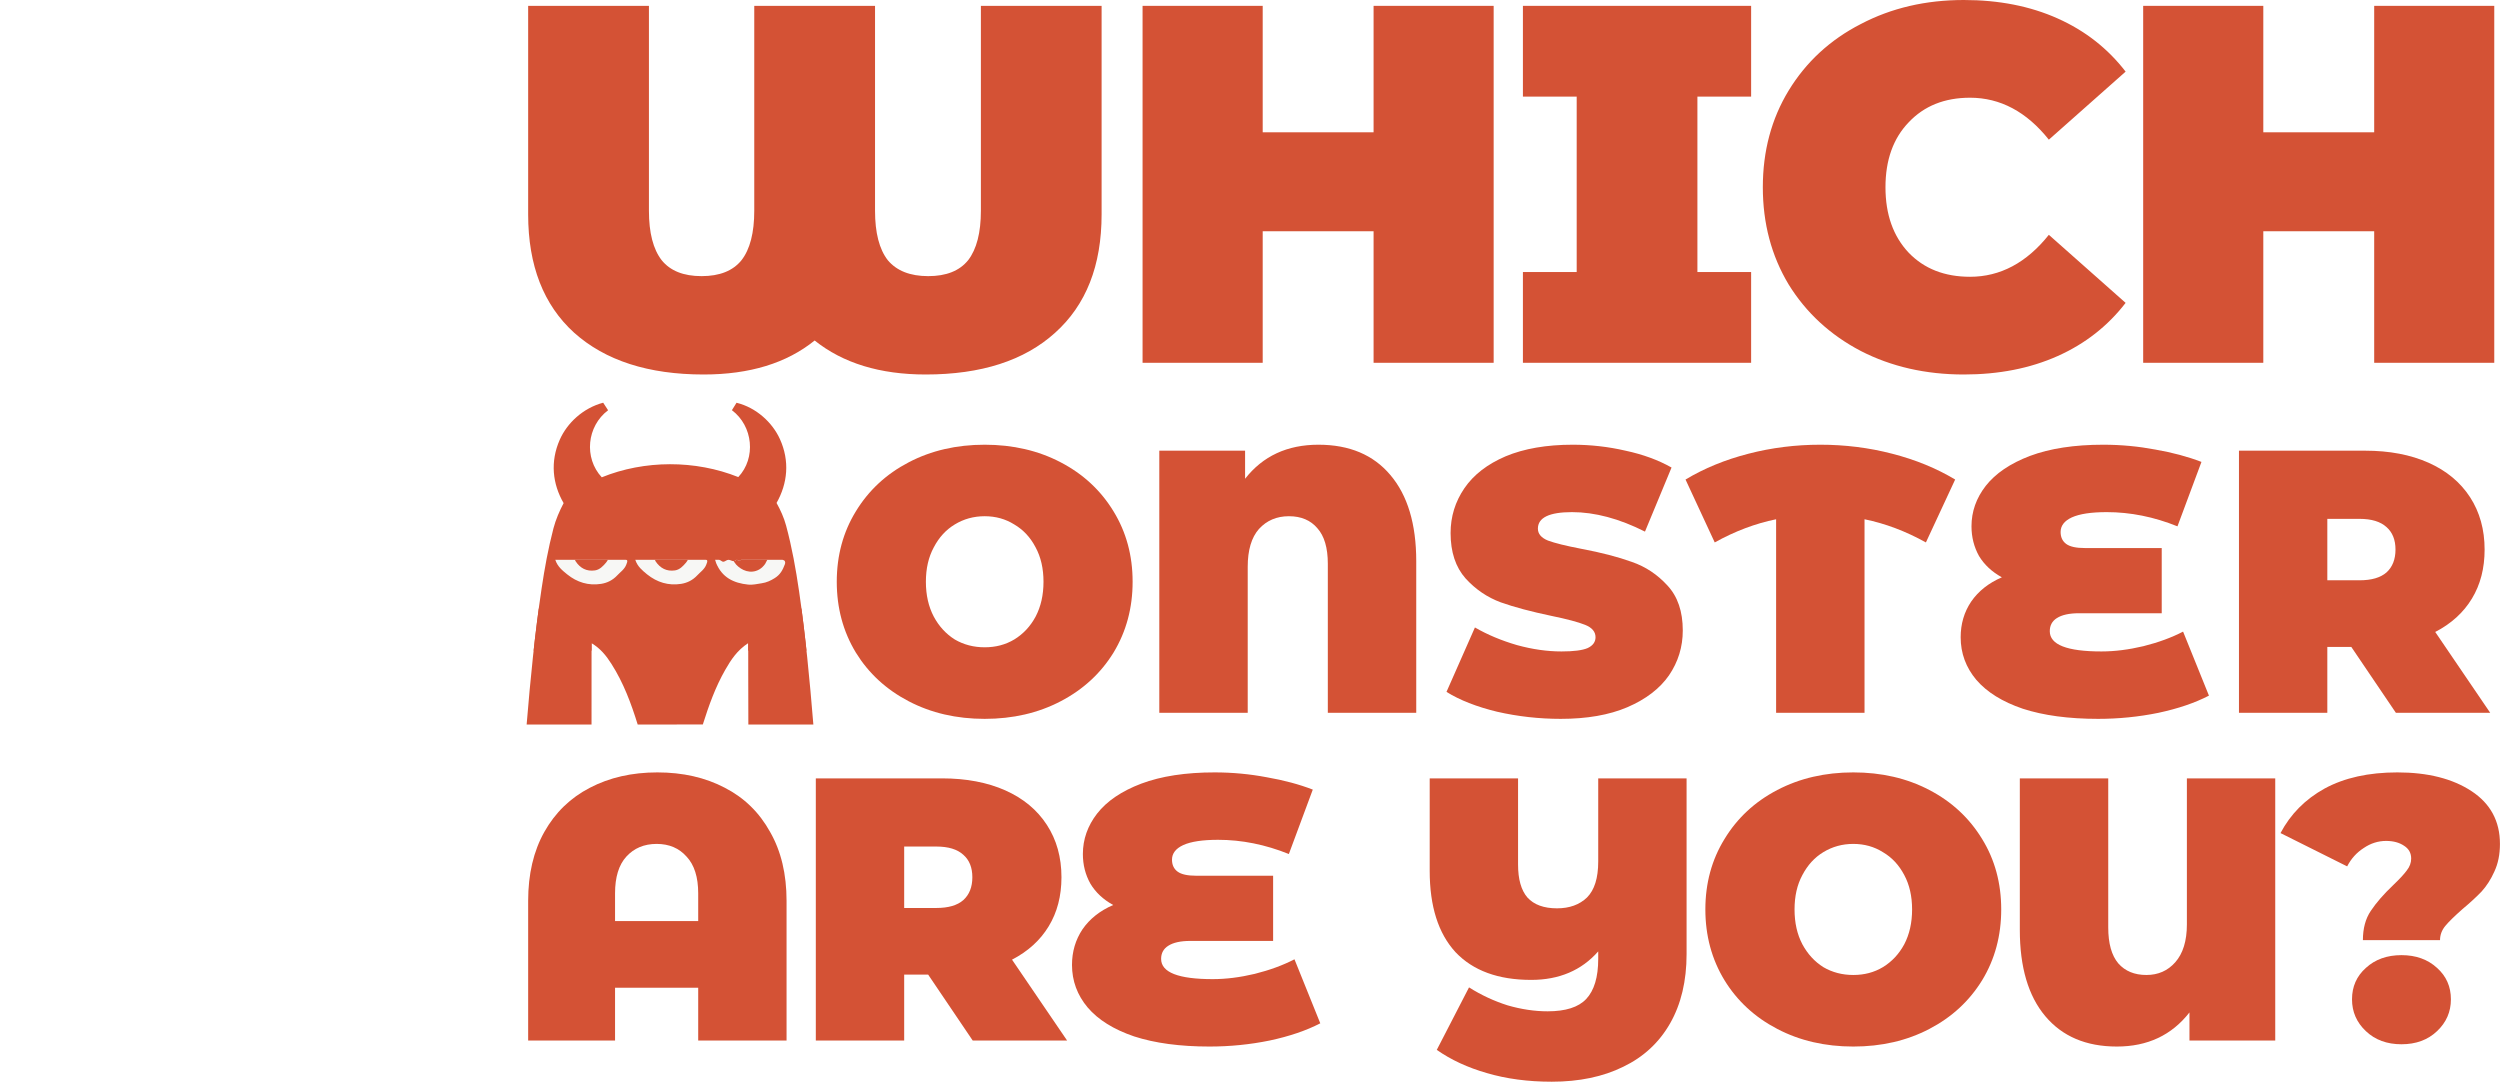
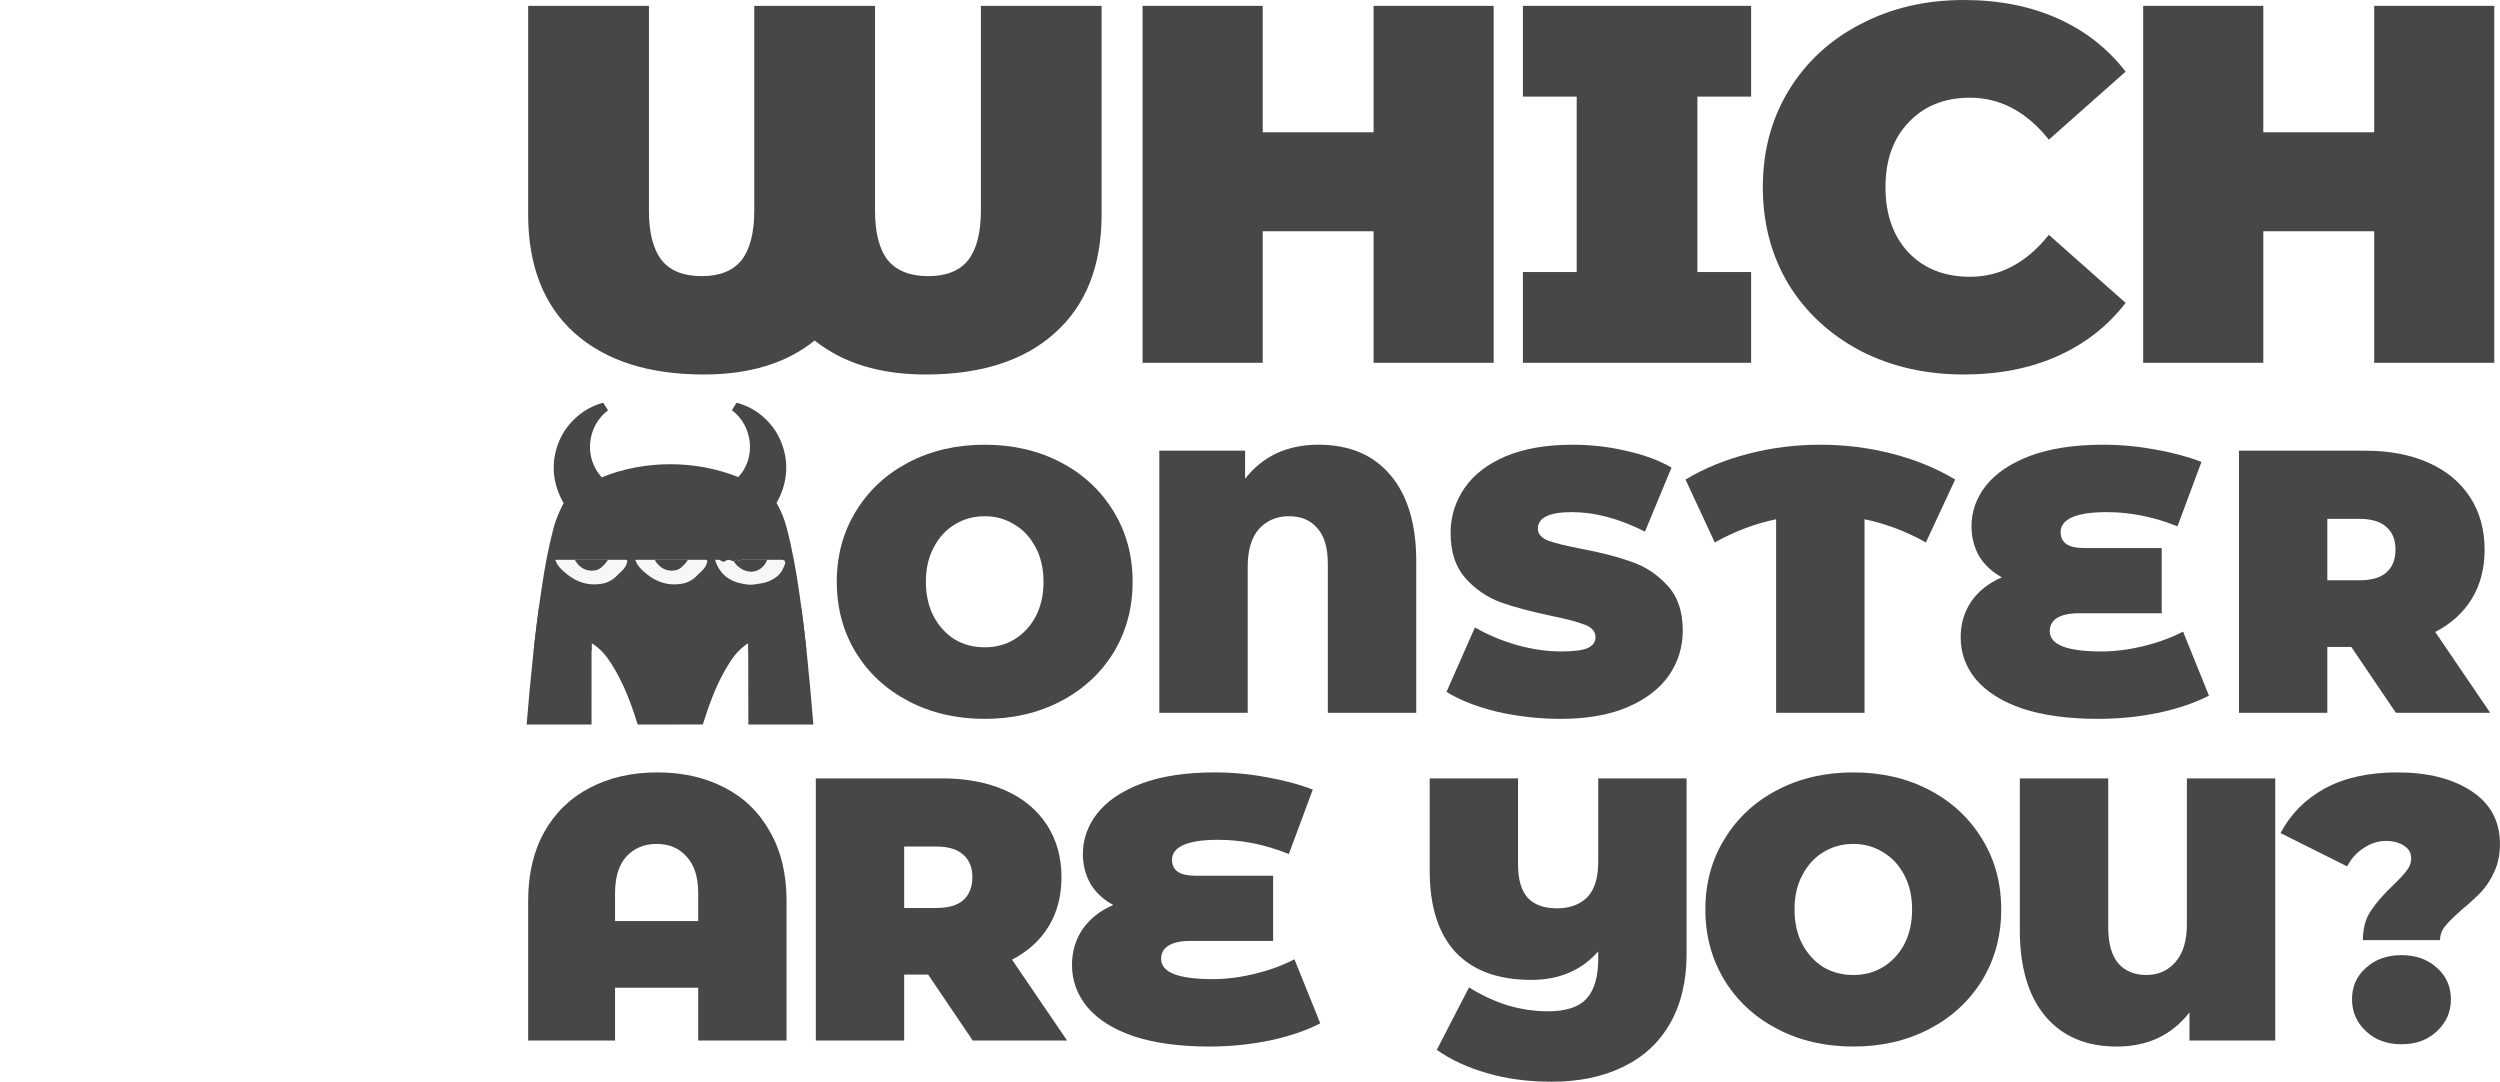
<svg xmlns="http://www.w3.org/2000/svg" viewBox="-90 0 427.24 184.87" width="427.24" height="184.87" role="img" aria-label="WHICH MONSTER ARE YOU?">
  <style>
/* 目・脚・体・歩き。SVG の中だけで完結しているので img 読み込みのまま動く。
   CSS に不等号を書くと XML として壊れるので CDATA で囲むこと。

   脚は M の左右の縦棒。もとは頭と同じ1本のパスなので、同じパスを3枚重ねて
   clipPath で「上半身＋Mの中央」「左脚」「右脚」に切り分けている。
   全部おなじ塗りなので、重なっても継ぎ目は出ない。

   viewBox を左に 90 広げてあるぶん、ページの左余白の上を歩いてこられる。
   広げたぶんは CSS 側のマイナスマージンで引き戻すので、文字の位置は変わらない。 */

.walk{ transform-origin:24.5px 123.82px; animation:walkin 2.6s linear both; }
@keyframes walkin{
  0.0%{ transform:translate(-145.00px,0.00px) rotate(-3.00deg) scaleY(0.970); }
  5.1%{ transform:translate(-127.44px,-3.28px) rotate(2.90deg) scaleY(1.000); }
  10.2%{ transform:translate(-111.02px,0.00px) rotate(-2.79deg) scaleY(0.971); }
  15.4%{ transform:translate(-95.72px,-3.05px) rotate(2.69deg) scaleY(1.000); }
  20.5%{ transform:translate(-81.56px,0.00px) rotate(-2.59deg) scaleY(0.972); }
  25.6%{ transform:translate(-68.54px,-2.82px) rotate(2.48deg) scaleY(1.000); }
  30.8%{ transform:translate(-56.64px,0.00px) rotate(-2.38deg) scaleY(0.974); }
  35.9%{ transform:translate(-45.88px,-2.58px) rotate(2.28deg) scaleY(1.000); }
  41.0%{ transform:translate(-36.25px,0.00px) rotate(-2.17deg) scaleY(0.975); }
  46.1%{ transform:translate(-27.75px,-2.35px) rotate(2.07deg) scaleY(1.000); }
  51.2%{ transform:translate(-20.39px,0.00px) rotate(-1.97deg) scaleY(0.976); }
  56.4%{ transform:translate(-14.16px,-2.11px) rotate(1.87deg) scaleY(1.000); }
  61.5%{ transform:translate(-9.06px,0.00px) rotate(-1.76deg) scaleY(0.977); }
  66.6%{ transform:translate(-5.10px,-1.88px) rotate(1.66deg) scaleY(1.000); }
  71.8%{ transform:translate(-2.27px,0.00px) rotate(-1.56deg) scaleY(0.979); }
  76.9%{ transform:translate(-0.57px,-1.65px) rotate(1.45deg) scaleY(1.000); }
  82.0%{ transform:translate(-0.00px,0.00px) rotate(-1.35deg) scaleY(0.980); }
  86.0%{ transform:translate(0,0) rotate(0deg) scaleY(.99); }
  90.0%{ transform:translate(0,-5px) rotate(0deg) scaleY(1.04); }
  94.5%{ transform:translate(0,0) rotate(0deg) scaleY(.90); }
  97.5%{ transform:translate(0,-1.6px) rotate(0deg) scaleY(1.02); }
  100.0%{ transform:translate(0,0) rotate(0deg) scaleY(1); }
}

/* 脚。踏み出すたびに前後が入れ替わり、近づくほど歩幅が小さくなる */
.legL{ transform-origin:5.5px 110px; animation:stepL 2.6s linear both; }
.legR{ transform-origin:43.4px 110px; animation:stepR 2.6s linear both; }
@keyframes stepL{
  0.0%{ transform:rotate(-11.00deg); }
  5.1%{ transform:rotate(10.46deg); }
  10.2%{ transform:rotate(-9.93deg); }
  15.4%{ transform:rotate(9.39deg); }
  20.5%{ transform:rotate(-8.85deg); }
  25.6%{ transform:rotate(8.32deg); }
  30.8%{ transform:rotate(-7.78deg); }
  35.9%{ transform:rotate(7.25deg); }
  41.0%{ transform:rotate(-6.71deg); }
  46.1%{ transform:rotate(6.17deg); }
  51.2%{ transform:rotate(-5.64deg); }
  56.4%{ transform:rotate(5.10deg); }
  61.5%{ transform:rotate(-4.57deg); }
  66.6%{ transform:rotate(4.03deg); }
  71.8%{ transform:rotate(-3.49deg); }
  76.9%{ transform:rotate(2.96deg); }
  82.0%{ transform:rotate(-2.42deg); }
  86.0%{ transform:rotate(0deg); }
  100.0%{ transform:rotate(0deg); }
}
@keyframes stepR{
  0.0%{ transform:rotate(11.00deg); }
  5.1%{ transform:rotate(-10.46deg); }
  10.2%{ transform:rotate(9.93deg); }
  15.4%{ transform:rotate(-9.39deg); }
  20.5%{ transform:rotate(8.85deg); }
  25.6%{ transform:rotate(-8.32deg); }
  30.8%{ transform:rotate(7.78deg); }
  35.9%{ transform:rotate(-7.25deg); }
  41.0%{ transform:rotate(6.71deg); }
  46.1%{ transform:rotate(-6.17deg); }
  51.2%{ transform:rotate(5.64deg); }
  56.4%{ transform:rotate(-5.10deg); }
  61.5%{ transform:rotate(4.57deg); }
  66.6%{ transform:rotate(-4.03deg); }
  71.8%{ transform:rotate(3.49deg); }
  76.9%{ transform:rotate(-2.96deg); }
  82.0%{ transform:rotate(2.42deg); }
  86.0%{ transform:rotate(0deg); }
  100.0%{ transform:rotate(0deg); }
}

/* 到着してから、体をゆっくり揺らす */
.mark{ transform-origin:24.5px 123.82px; animation:sway 5.2s 2.6s ease-in-out infinite both; }
@keyframes sway{
  0%, 100%{ transform:rotate(0deg); }
  25%{ transform:rotate(1.2deg); }
  75%{ transform:rotate(-1.2deg); }
}

/* 目。歩いているあいだは前を見て、着いてからキョロキョロしはじめる */
.eye{ animation:blink 6.4s infinite both; }
.e1{ transform-origin:11.04px 95.67px; }
.e2{ transform-origin:24.71px 95.67px; animation-delay:-.022s; }
.e3{ transform-origin:38.20px 95.67px; animation-delay:-.044s; }
.pupil{ animation:look 7.7s 2.6s infinite both; }
@keyframes blink{
  0%, 40%, 100%{ transform:scaleY(1); }
  41.6%{ transform:scaleY(.05); }
  43.6%{ transform:scaleY(1); }
  48%{ transform:scaleY(1); }
  49.6%{ transform:scaleY(.05); }
  51.6%{ transform:scaleY(1); }
}
@keyframes look{
  0%, 16%{ transform:translateX(0); }
  24%, 38%{ transform:translateX(-2.2px); }
  46%, 58%{ transform:translateX(0); }
  66%, 80%{ transform:translateX(2.2px); }
  88%, 100%{ transform:translateX(0); }
}

@media (prefers-reduced-motion: reduce){
  .walk, .mark, .legL, .legR, .eye, .pupil{ animation:none; }
}
</style>
-   <path d="M313.81 160.67C313.81 158.67 314.26 157 315.15 155.68C316.05 154.32 317.33 152.84 318.99 151.26C320.06 150.24 320.83 149.41 321.3 148.77C321.81 148.13 322.06 147.45 322.06 146.72C322.06 145.78 321.66 145.06 320.85 144.54C320.04 143.99 319.01 143.71 317.78 143.71C316.41 143.71 315.13 144.12 313.94 144.93C312.74 145.7 311.8 146.74 311.12 148.06L299.73 142.37C301.44 139.13 303.95 136.59 307.28 134.75C310.65 132.92 314.79 132 319.7 132C324.9 132 329.13 133.07 332.37 135.2C335.61 137.33 337.23 140.34 337.23 144.22C337.23 146.02 336.91 147.6 336.27 148.96C335.68 150.28 334.95 151.41 334.1 152.35C333.24 153.25 332.16 154.25 330.83 155.36C329.47 156.56 328.49 157.51 327.89 158.24C327.29 158.97 326.99 159.78 326.99 160.67H313.81ZM320.4 178.46C317.93 178.46 315.9 177.72 314.32 176.22C312.74 174.73 311.95 172.92 311.95 170.78C311.95 168.61 312.74 166.82 314.32 165.41C315.9 163.96 317.93 163.23 320.4 163.23C322.88 163.23 324.9 163.96 326.48 165.41C328.06 166.82 328.85 168.61 328.85 170.78C328.85 172.92 328.06 174.73 326.48 176.22C324.9 177.72 322.88 178.46 320.4 178.46Z" fill="#D45235" />
-   <path d="M298.83 133.02V177.82H284.17V173.02C281.14 176.91 277.01 178.85 271.76 178.85C266.51 178.85 262.44 177.12 259.53 173.66C256.63 170.21 255.18 165.3 255.18 158.94V133.02H270.29V158.5C270.29 161.23 270.86 163.28 272.01 164.64C273.17 165.96 274.77 166.62 276.81 166.62C278.82 166.62 280.46 165.9 281.74 164.45C283.06 162.96 283.73 160.8 283.73 157.98V133.02H298.83Z" fill="#D45235" />
-   <path d="M226.72 178.85C221.9 178.85 217.57 177.85 213.73 175.84C209.89 173.84 206.88 171.06 204.71 167.52C202.53 163.94 201.44 159.9 201.44 155.42C201.44 150.94 202.53 146.93 204.71 143.39C206.88 139.81 209.89 137.01 213.73 135.01C217.57 133 221.9 132 226.72 132C231.55 132 235.88 133 239.72 135.01C243.56 137.01 246.56 139.81 248.74 143.39C250.92 146.93 252 150.94 252 155.42C252 159.9 250.92 163.94 248.74 167.52C246.56 171.06 243.56 173.84 239.72 175.84C235.88 177.85 231.55 178.85 226.72 178.85ZM226.72 166.62C228.6 166.62 230.29 166.18 231.78 165.28C233.32 164.34 234.53 163.04 235.43 161.38C236.32 159.67 236.77 157.69 236.77 155.42C236.77 153.16 236.32 151.2 235.43 149.54C234.53 147.83 233.32 146.53 231.78 145.63C230.29 144.69 228.6 144.22 226.72 144.22C224.85 144.22 223.14 144.69 221.6 145.63C220.11 146.53 218.92 147.83 218.02 149.54C217.12 151.2 216.68 153.16 216.68 155.42C216.68 157.69 217.12 159.67 218.02 161.38C218.92 163.04 220.11 164.34 221.6 165.28C223.14 166.18 224.85 166.62 226.72 166.62Z" fill="#D45235" />
-   <path d="M198.23 133.02V163.04C198.23 167.65 197.29 171.6 195.42 174.88C193.54 178.17 190.87 180.64 187.42 182.3C183.96 184.01 179.88 184.86 175.19 184.86C171.14 184.86 167.45 184.37 164.12 183.39C160.83 182.45 157.98 181.13 155.54 179.42L161.05 168.74C163.14 170.06 165.34 171.08 167.64 171.81C169.99 172.49 172.27 172.83 174.49 172.83C177.56 172.83 179.76 172.13 181.08 170.72C182.44 169.27 183.13 166.99 183.13 163.87V162.59C180.27 165.84 176.45 167.46 171.67 167.46C166.04 167.46 161.73 165.88 158.74 162.72C155.8 159.52 154.33 154.89 154.33 148.83V133.02H169.43V147.74C169.43 150.26 169.96 152.14 171.03 153.38C172.14 154.61 173.83 155.23 176.09 155.23C178.22 155.23 179.93 154.61 181.21 153.38C182.49 152.1 183.13 150.05 183.13 147.23V133.02H198.23Z" fill="#D45235" />
-   <path d="M135.63 174.88C133.24 176.12 130.36 177.1 126.99 177.82C123.62 178.51 120.19 178.85 116.69 178.85C111.65 178.85 107.36 178.27 103.82 177.12C100.32 175.93 97.68 174.28 95.89 172.19C94.1 170.06 93.2 167.63 93.2 164.9C93.2 162.64 93.8 160.61 94.99 158.82C96.23 157.02 97.98 155.64 100.24 154.66C98.53 153.72 97.23 152.5 96.34 151.01C95.48 149.47 95.06 147.79 95.06 145.95C95.06 143.44 95.87 141.13 97.49 139.04C99.15 136.91 101.67 135.2 105.04 133.92C108.45 132.64 112.63 132 117.58 132C120.61 132 123.58 132.28 126.48 132.83C129.42 133.34 132.05 134.05 134.35 134.94L130.26 145.95C126.24 144.33 122.21 143.52 118.16 143.52C115.51 143.52 113.53 143.82 112.21 144.42C110.93 145.01 110.29 145.85 110.29 146.91C110.29 147.81 110.61 148.49 111.25 148.96C111.89 149.43 112.95 149.66 114.45 149.66H127.57V160.8H113.42C111.76 160.8 110.5 161.08 109.65 161.63C108.84 162.14 108.43 162.89 108.43 163.87C108.43 166.18 111.38 167.33 117.26 167.33C119.52 167.33 121.91 167.03 124.43 166.43C126.99 165.79 129.25 164.96 131.22 163.94L135.63 174.88Z" fill="#D45235" />
-   <path d="M68.62 166.56H64.52V177.82H49.42V133.02H70.98C75.12 133.02 78.73 133.71 81.8 135.07C84.87 136.44 87.24 138.4 88.9 140.96C90.57 143.52 91.4 146.51 91.4 149.92C91.4 153.12 90.67 155.92 89.22 158.3C87.77 160.69 85.68 162.59 82.95 164L92.36 177.82H76.23L68.62 166.56ZM76.17 149.92C76.17 148.26 75.66 146.98 74.63 146.08C73.61 145.14 72.07 144.67 70.02 144.67H64.52V155.17H70.02C72.07 155.17 73.61 154.72 74.63 153.82C75.66 152.89 76.17 151.58 76.17 149.92Z" fill="#D45235" />
-   <path d="M22.34 132C26.7 132 30.54 132.88 33.86 134.62C37.19 136.33 39.77 138.85 41.61 142.18C43.49 145.46 44.42 149.39 44.42 153.95V177.82H29.32V168.8H15.11V177.82H0.26V153.95C0.26 149.39 1.18 145.46 3.02 142.18C4.89 138.85 7.5 136.33 10.82 134.62C14.15 132.88 17.99 132 22.34 132ZM29.32 157.41V152.67C29.32 149.9 28.66 147.81 27.34 146.4C26.06 144.95 24.35 144.22 22.22 144.22C20.08 144.22 18.35 144.95 17.03 146.4C15.75 147.81 15.11 149.9 15.11 152.67V157.41H29.32Z" fill="#D45235" />
-   <path d="M311.83 110.56H307.73V121.82H292.63V77.02H314.2C318.34 77.02 321.94 77.71 325.01 79.07C328.09 80.44 330.45 82.4 332.12 84.96C333.78 87.52 334.61 90.51 334.61 93.92C334.61 97.12 333.89 99.91 332.44 102.3C330.99 104.69 328.9 106.59 326.17 108L335.57 121.82H319.45L311.83 110.56ZM319.38 93.92C319.38 92.26 318.87 90.98 317.85 90.08C316.82 89.14 315.29 88.67 313.24 88.67H307.73V99.17H313.24C315.29 99.17 316.82 98.72 317.85 97.82C318.87 96.89 319.38 95.58 319.38 93.92Z" fill="#D45235" />
-   <path d="M287.5 118.88C285.11 120.12 282.23 121.1 278.86 121.82C275.49 122.51 272.05 122.85 268.55 122.85C263.52 122.85 259.23 122.27 255.69 121.12C252.19 119.93 249.55 118.28 247.75 116.19C245.96 114.06 245.07 111.63 245.07 108.9C245.07 106.64 245.66 104.61 246.86 102.82C248.1 101.02 249.84 99.64 252.11 98.66C250.4 97.72 249.1 96.5 248.2 95.01C247.35 93.47 246.92 91.79 246.92 89.95C246.92 87.43 247.73 85.13 249.35 83.04C251.02 80.91 253.54 79.2 256.9 77.92C260.32 76.64 264.5 76 269.45 76C272.48 76 275.44 76.28 278.35 76.83C281.29 77.34 283.91 78.05 286.22 78.94L282.12 89.95C278.11 88.33 274.08 87.52 270.02 87.52C267.38 87.52 265.4 87.82 264.07 88.42C262.79 89.01 262.15 89.85 262.15 90.91C262.15 91.81 262.47 92.49 263.11 92.96C263.75 93.43 264.82 93.66 266.31 93.66H279.43V104.8H265.29C263.63 104.8 262.37 105.08 261.51 105.63C260.7 106.14 260.3 106.89 260.3 107.87C260.3 110.18 263.24 111.33 269.13 111.33C271.39 111.33 273.78 111.03 276.3 110.43C278.86 109.79 281.12 108.96 283.08 107.94L287.5 118.88Z" fill="#D45235" />
-   <path d="M239.13 92.7C235.68 90.78 232.18 89.46 228.64 88.74V121.82H213.53V88.74C209.99 89.46 206.49 90.78 203.04 92.7L198.05 81.95C201.25 80.03 204.83 78.56 208.8 77.54C212.77 76.51 216.86 76 221.09 76C225.31 76 229.41 76.51 233.37 77.54C237.34 78.56 240.93 80.03 244.13 81.95L239.13 92.7Z" fill="#D45235" />
-   <path d="M176.72 122.85C173.01 122.85 169.38 122.44 165.84 121.63C162.34 120.78 159.46 119.65 157.2 118.24L162.06 107.23C164.2 108.47 166.59 109.47 169.23 110.24C171.88 110.97 174.42 111.33 176.85 111.33C178.94 111.33 180.43 111.14 181.33 110.75C182.22 110.33 182.67 109.71 182.67 108.9C182.67 107.96 182.07 107.25 180.88 106.78C179.73 106.32 177.81 105.8 175.12 105.25C171.66 104.52 168.78 103.76 166.48 102.94C164.18 102.09 162.17 100.73 160.46 98.85C158.76 96.93 157.9 94.35 157.9 91.1C157.9 88.29 158.69 85.73 160.27 83.42C161.85 81.12 164.2 79.31 167.31 77.98C170.47 76.66 174.29 76 178.77 76C181.84 76 184.85 76.34 187.79 77.02C190.78 77.66 193.4 78.62 195.66 79.9L191.12 90.85C186.72 88.63 182.56 87.52 178.64 87.52C174.76 87.52 172.82 88.46 172.82 90.34C172.82 91.23 173.39 91.91 174.54 92.38C175.7 92.81 177.59 93.28 180.24 93.79C183.65 94.43 186.53 95.18 188.88 96.03C191.23 96.84 193.25 98.19 194.96 100.06C196.71 101.94 197.58 104.5 197.58 107.74C197.58 110.56 196.79 113.12 195.22 115.42C193.64 117.69 191.27 119.5 188.11 120.86C185 122.19 181.2 122.85 176.72 122.85Z" fill="#D45235" />
-   <path d="M135.32 76C140.61 76 144.71 77.73 147.61 81.18C150.55 84.64 152.03 89.55 152.03 95.9V121.82H136.92V96.35C136.92 93.62 136.32 91.59 135.13 90.27C133.98 88.91 132.36 88.22 130.27 88.22C128.18 88.22 126.47 88.95 125.15 90.4C123.87 91.85 123.23 94.01 123.23 96.86V121.82H108.12V77.02H122.78V81.82C125.81 77.94 129.99 76 135.32 76Z" fill="#D45235" />
-   <path d="M78.28 122.85C73.46 122.85 69.13 121.85 65.29 119.84C61.45 117.84 58.44 115.06 56.26 111.52C54.09 107.94 53 103.9 53 99.42C53 94.94 54.09 90.93 56.26 87.39C58.44 83.81 61.45 81.01 65.29 79.01C69.13 77 73.46 76 78.28 76C83.1 76 87.43 77 91.27 79.01C95.11 81.01 98.12 83.81 100.3 87.39C102.47 90.93 103.56 94.94 103.56 99.42C103.56 103.9 102.47 107.94 100.3 111.52C98.12 115.06 95.11 117.84 91.27 119.84C87.43 121.85 83.1 122.85 78.28 122.85ZM78.28 110.62C80.16 110.62 81.84 110.18 83.34 109.28C84.87 108.34 86.09 107.04 86.98 105.38C87.88 103.67 88.33 101.69 88.33 99.42C88.33 97.16 87.88 95.2 86.98 93.54C86.09 91.83 84.87 90.53 83.34 89.63C81.84 88.69 80.16 88.22 78.28 88.22C76.4 88.22 74.7 88.69 73.16 89.63C71.67 90.53 70.47 91.83 69.58 93.54C68.68 95.2 68.23 97.16 68.23 99.42C68.23 101.69 68.68 103.67 69.58 105.38C70.47 107.04 71.67 108.34 73.16 109.28C74.7 110.18 76.4 110.62 78.28 110.62Z" fill="#D45235" />
-   <path d="M336.26 1V62H315.74V39.52H296.79V62H276.26V1H296.79V22.61H315.74V1H336.26Z" fill="#D45235" />
-   <path d="M245.61 64C239.09 64 233.22 62.66 228 59.98C222.77 57.24 218.66 53.45 215.67 48.61C212.73 43.72 211.26 38.18 211.26 32C211.26 25.82 212.73 20.31 215.67 15.48C218.66 10.58 222.77 6.79 228 4.11C233.22 1.37 239.09 0 245.61 0C251.6 0 256.94 1.05 261.64 3.15C266.34 5.25 270.21 8.28 273.26 12.24L260.14 23.87C256.33 19.09 251.83 16.7 246.67 16.7C242.32 16.7 238.83 18.1 236.19 20.9C233.55 23.64 232.22 27.34 232.22 32C232.22 36.66 233.55 40.39 236.19 43.19C238.83 45.93 242.32 47.3 246.67 47.3C251.83 47.3 256.33 44.91 260.14 40.13L273.26 51.76C270.21 55.72 266.34 58.75 261.64 60.85C256.94 62.95 251.6 64 245.61 64Z" fill="#D45235" />
-   <path d="M200.08 16.51V46.49H209.26V62H170.26V46.49H179.45V16.51H170.26V1H209.26V16.51H200.08Z" fill="#D45235" />
-   <path d="M165.26 1V62H144.74V39.52H125.79V62H105.26V1H125.79V22.61H144.74V1H165.26Z" fill="#D45235" />
-   <path d="M98.26 1V36.64C98.26 45.38 95.61 52.12 90.31 56.87C85.06 61.62 77.69 64 68.19 64C60.38 64 54.06 62.06 49.22 58.19C44.44 62.06 38.12 64 30.25 64C20.81 64 13.44 61.62 8.13 56.87C2.89 52.12 0.26 45.38 0.26 36.64V1H20.9V36.02C20.9 39.77 21.62 42.59 23.08 44.47C24.54 46.28 26.81 47.19 29.9 47.19C32.99 47.19 35.26 46.28 36.72 44.47C38.18 42.59 38.9 39.77 38.9 36.02V1H59.54V36.02C59.54 39.77 60.26 42.59 61.72 44.47C63.24 46.28 65.54 47.19 68.63 47.19C71.72 47.19 73.99 46.28 75.45 44.47C76.9 42.59 77.63 39.77 77.63 36.02V1H98.26Z" fill="#D45235" />
+   <path d="M313.81 160.67C313.81 158.67 314.26 157 315.15 155.68C316.05 154.32 317.33 152.84 318.99 151.26C320.06 150.24 320.83 149.41 321.3 148.77C321.81 148.13 322.06 147.45 322.06 146.72C322.06 145.78 321.66 145.06 320.85 144.54C320.04 143.99 319.01 143.71 317.78 143.71C316.41 143.71 315.13 144.12 313.94 144.93C312.74 145.7 311.8 146.74 311.12 148.06L299.73 142.37C301.44 139.13 303.95 136.59 307.28 134.75C310.65 132.92 314.79 132 319.7 132C324.9 132 329.13 133.07 332.37 135.2C335.61 137.33 337.23 140.34 337.23 144.22C337.23 146.02 336.91 147.6 336.27 148.96C335.68 150.28 334.95 151.41 334.1 152.35C333.24 153.25 332.16 154.25 330.83 155.36C329.47 156.56 328.49 157.51 327.89 158.24C327.29 158.97 326.99 159.78 326.99 160.67H313.81ZM320.4 178.46C317.93 178.46 315.9 177.72 314.32 176.22C312.74 174.73 311.95 172.92 311.95 170.78C311.95 168.61 312.74 166.82 314.32 165.41C315.9 163.96 317.93 163.23 320.4 163.23C322.88 163.23 324.9 163.96 326.48 165.41C328.06 166.82 328.85 168.61 328.85 170.78C328.85 172.92 328.06 174.73 326.48 176.22C324.9 177.72 322.88 178.46 320.4 178.46Z" fill="#474747" />
+   <path d="M298.83 133.02V177.82H284.17V173.02C281.14 176.91 277.01 178.85 271.76 178.85C266.51 178.85 262.44 177.12 259.53 173.66C256.63 170.21 255.18 165.3 255.18 158.94V133.02H270.29V158.5C270.29 161.23 270.86 163.28 272.01 164.64C273.17 165.96 274.77 166.62 276.81 166.62C278.82 166.62 280.46 165.9 281.74 164.45C283.06 162.96 283.73 160.8 283.73 157.98V133.02H298.83Z" fill="#474747" />
+   <path d="M226.72 178.85C221.9 178.85 217.57 177.85 213.73 175.84C209.89 173.84 206.88 171.06 204.71 167.52C202.53 163.94 201.44 159.9 201.44 155.42C201.44 150.94 202.53 146.93 204.71 143.39C206.88 139.81 209.89 137.01 213.73 135.01C217.57 133 221.9 132 226.72 132C231.55 132 235.88 133 239.72 135.01C243.56 137.01 246.56 139.81 248.74 143.39C250.92 146.93 252 150.94 252 155.42C252 159.9 250.92 163.94 248.74 167.52C246.56 171.06 243.56 173.84 239.72 175.84C235.88 177.85 231.55 178.85 226.72 178.85ZM226.72 166.62C228.6 166.62 230.29 166.18 231.78 165.28C233.32 164.34 234.53 163.04 235.43 161.38C236.32 159.67 236.77 157.69 236.77 155.42C236.77 153.16 236.32 151.2 235.43 149.54C234.53 147.83 233.32 146.53 231.78 145.63C230.29 144.69 228.6 144.22 226.72 144.22C224.85 144.22 223.14 144.69 221.6 145.63C220.11 146.53 218.92 147.83 218.02 149.54C217.12 151.2 216.68 153.16 216.68 155.42C216.68 157.69 217.12 159.67 218.02 161.38C218.92 163.04 220.11 164.34 221.6 165.28C223.14 166.18 224.85 166.62 226.72 166.62Z" fill="#474747" />
+   <path d="M198.23 133.02V163.04C198.23 167.65 197.29 171.6 195.42 174.88C193.54 178.17 190.87 180.64 187.42 182.3C183.96 184.01 179.88 184.86 175.19 184.86C171.14 184.86 167.45 184.37 164.12 183.39C160.83 182.45 157.98 181.13 155.54 179.42L161.05 168.74C163.14 170.06 165.34 171.08 167.64 171.81C169.99 172.49 172.27 172.83 174.49 172.83C177.56 172.83 179.76 172.13 181.08 170.72C182.44 169.27 183.13 166.99 183.13 163.87V162.59C180.27 165.84 176.45 167.46 171.67 167.46C166.04 167.46 161.73 165.88 158.74 162.72C155.8 159.52 154.33 154.89 154.33 148.83V133.02H169.43V147.74C169.43 150.26 169.96 152.14 171.03 153.38C172.14 154.61 173.83 155.23 176.09 155.23C178.22 155.23 179.93 154.61 181.21 153.38C182.49 152.1 183.13 150.05 183.13 147.23V133.02H198.23Z" fill="#474747" />
+   <path d="M135.63 174.88C133.24 176.12 130.36 177.1 126.99 177.82C123.62 178.51 120.19 178.85 116.69 178.85C111.65 178.85 107.36 178.27 103.82 177.12C100.32 175.93 97.68 174.28 95.89 172.19C94.1 170.06 93.2 167.63 93.2 164.9C93.2 162.64 93.8 160.61 94.99 158.82C96.23 157.02 97.98 155.64 100.24 154.66C98.53 153.72 97.23 152.5 96.34 151.01C95.48 149.47 95.06 147.79 95.06 145.95C95.06 143.44 95.87 141.13 97.49 139.04C99.15 136.91 101.67 135.2 105.04 133.92C108.45 132.64 112.63 132 117.58 132C120.61 132 123.58 132.28 126.48 132.83C129.42 133.34 132.05 134.05 134.35 134.94L130.26 145.95C126.24 144.33 122.21 143.52 118.16 143.52C115.51 143.52 113.53 143.82 112.21 144.42C110.93 145.01 110.29 145.85 110.29 146.91C110.29 147.81 110.61 148.49 111.25 148.96C111.89 149.43 112.95 149.66 114.45 149.66H127.57V160.8H113.42C111.76 160.8 110.5 161.08 109.65 161.63C108.84 162.14 108.43 162.89 108.43 163.87C108.43 166.18 111.38 167.33 117.26 167.33C119.52 167.33 121.91 167.03 124.43 166.43C126.99 165.79 129.25 164.96 131.22 163.94L135.63 174.88Z" fill="#474747" />
+   <path d="M68.62 166.56H64.52V177.82H49.42V133.02H70.98C75.12 133.02 78.73 133.71 81.8 135.07C84.87 136.44 87.24 138.4 88.9 140.96C90.57 143.52 91.4 146.51 91.4 149.92C91.4 153.12 90.67 155.92 89.22 158.3C87.77 160.69 85.68 162.59 82.95 164L92.36 177.82H76.23L68.62 166.56ZM76.17 149.92C76.17 148.26 75.66 146.98 74.63 146.08C73.61 145.14 72.07 144.67 70.02 144.67H64.52V155.17H70.02C72.07 155.17 73.61 154.72 74.63 153.82C75.66 152.89 76.17 151.58 76.17 149.92Z" fill="#474747" />
+   <path d="M22.34 132C26.7 132 30.54 132.88 33.86 134.62C37.19 136.33 39.77 138.85 41.61 142.18C43.49 145.46 44.42 149.39 44.42 153.95V177.82H29.32V168.8H15.11V177.82H0.26V153.95C0.26 149.39 1.18 145.46 3.02 142.18C4.89 138.85 7.5 136.33 10.82 134.62C14.15 132.88 17.99 132 22.34 132ZM29.32 157.41V152.67C29.32 149.9 28.66 147.81 27.34 146.4C26.06 144.95 24.35 144.22 22.22 144.22C20.08 144.22 18.35 144.95 17.03 146.4C15.75 147.81 15.11 149.9 15.11 152.67V157.41H29.32Z" fill="#474747" />
+   <path d="M311.83 110.56H307.73V121.82H292.63V77.02H314.2C318.34 77.02 321.94 77.71 325.01 79.07C328.09 80.44 330.45 82.4 332.12 84.96C333.78 87.52 334.61 90.51 334.61 93.92C334.61 97.12 333.89 99.91 332.44 102.3C330.99 104.69 328.9 106.59 326.17 108L335.57 121.82H319.45L311.83 110.56ZM319.38 93.92C319.38 92.26 318.87 90.98 317.85 90.08C316.82 89.14 315.29 88.67 313.24 88.67H307.73V99.17H313.24C315.29 99.17 316.82 98.72 317.85 97.82C318.87 96.89 319.38 95.58 319.38 93.92Z" fill="#474747" />
+   <path d="M287.5 118.88C285.11 120.12 282.23 121.1 278.86 121.82C275.49 122.51 272.05 122.85 268.55 122.85C263.52 122.85 259.23 122.27 255.69 121.12C252.19 119.93 249.55 118.28 247.75 116.19C245.96 114.06 245.07 111.63 245.07 108.9C245.07 106.64 245.66 104.61 246.86 102.82C248.1 101.02 249.84 99.64 252.11 98.66C250.4 97.72 249.1 96.5 248.2 95.01C247.35 93.47 246.92 91.79 246.92 89.95C246.92 87.43 247.73 85.13 249.35 83.04C251.02 80.91 253.54 79.2 256.9 77.92C260.32 76.64 264.5 76 269.45 76C272.48 76 275.44 76.28 278.35 76.83C281.29 77.34 283.91 78.05 286.22 78.94L282.12 89.95C278.11 88.33 274.08 87.52 270.02 87.52C267.38 87.52 265.4 87.82 264.07 88.42C262.79 89.01 262.15 89.85 262.15 90.91C262.15 91.81 262.47 92.49 263.11 92.96C263.75 93.43 264.82 93.66 266.31 93.66H279.43V104.8H265.29C263.63 104.8 262.37 105.08 261.51 105.63C260.7 106.14 260.3 106.89 260.3 107.87C260.3 110.18 263.24 111.33 269.13 111.33C271.39 111.33 273.78 111.03 276.3 110.43C278.86 109.79 281.12 108.96 283.08 107.94L287.5 118.88Z" fill="#474747" />
+   <path d="M239.13 92.7C235.68 90.78 232.18 89.46 228.64 88.74V121.82H213.53V88.74C209.99 89.46 206.49 90.78 203.04 92.7L198.05 81.95C201.25 80.03 204.83 78.56 208.8 77.54C212.77 76.51 216.86 76 221.09 76C225.31 76 229.41 76.51 233.37 77.54C237.34 78.56 240.93 80.03 244.13 81.95L239.13 92.7Z" fill="#474747" />
+   <path d="M176.72 122.85C173.01 122.85 169.38 122.44 165.84 121.63C162.34 120.78 159.46 119.65 157.2 118.24L162.06 107.23C164.2 108.47 166.59 109.47 169.23 110.24C171.88 110.97 174.42 111.33 176.85 111.33C178.94 111.33 180.43 111.14 181.33 110.75C182.22 110.33 182.67 109.71 182.67 108.9C182.67 107.96 182.07 107.25 180.88 106.78C179.73 106.32 177.81 105.8 175.12 105.25C171.66 104.52 168.78 103.76 166.48 102.94C164.18 102.09 162.17 100.73 160.46 98.85C158.76 96.93 157.9 94.35 157.9 91.1C157.9 88.29 158.69 85.73 160.27 83.42C161.85 81.12 164.2 79.31 167.31 77.98C170.47 76.66 174.29 76 178.77 76C181.84 76 184.85 76.34 187.79 77.02C190.78 77.66 193.4 78.62 195.66 79.9L191.12 90.85C186.72 88.63 182.56 87.52 178.64 87.52C174.76 87.52 172.82 88.46 172.82 90.34C172.82 91.23 173.39 91.91 174.54 92.38C175.7 92.81 177.59 93.28 180.24 93.79C183.65 94.43 186.53 95.18 188.88 96.03C191.23 96.84 193.25 98.19 194.96 100.06C196.71 101.94 197.58 104.5 197.58 107.74C197.58 110.56 196.79 113.12 195.22 115.42C193.64 117.69 191.27 119.5 188.11 120.86C185 122.19 181.2 122.85 176.72 122.85Z" fill="#474747" />
+   <path d="M135.32 76C140.61 76 144.71 77.73 147.61 81.18C150.55 84.64 152.03 89.55 152.03 95.9V121.82H136.92V96.35C136.92 93.62 136.32 91.59 135.13 90.27C133.98 88.91 132.36 88.22 130.27 88.22C128.18 88.22 126.47 88.95 125.15 90.4C123.87 91.85 123.23 94.01 123.23 96.86V121.82H108.12V77.02H122.78V81.82C125.81 77.94 129.99 76 135.32 76Z" fill="#474747" />
+   <path d="M78.28 122.85C73.46 122.85 69.13 121.85 65.29 119.84C61.45 117.84 58.44 115.06 56.26 111.52C54.09 107.94 53 103.9 53 99.42C53 94.94 54.09 90.93 56.26 87.39C58.44 83.81 61.45 81.01 65.29 79.01C69.13 77 73.46 76 78.28 76C83.1 76 87.43 77 91.27 79.01C95.11 81.01 98.12 83.81 100.3 87.39C102.47 90.93 103.56 94.94 103.56 99.42C103.56 103.9 102.47 107.94 100.3 111.52C98.12 115.06 95.11 117.84 91.27 119.84C87.43 121.85 83.1 122.85 78.28 122.85ZM78.28 110.62C80.16 110.62 81.84 110.18 83.34 109.28C84.87 108.34 86.09 107.04 86.98 105.38C87.88 103.67 88.33 101.69 88.33 99.42C88.33 97.16 87.88 95.2 86.98 93.54C86.09 91.83 84.87 90.53 83.34 89.63C81.84 88.69 80.16 88.22 78.28 88.22C76.4 88.22 74.7 88.69 73.16 89.63C71.67 90.53 70.47 91.83 69.58 93.54C68.68 95.2 68.23 97.16 68.23 99.42C68.23 101.69 68.68 103.67 69.58 105.38C70.47 107.04 71.67 108.34 73.16 109.28C74.7 110.18 76.4 110.62 78.28 110.62Z" fill="#474747" />
+   <path d="M336.26 1V62H315.74V39.52H296.79V62H276.26V1H296.79V22.61H315.74V1H336.26Z" fill="#474747" />
+   <path d="M245.61 64C239.09 64 233.22 62.66 228 59.98C222.77 57.24 218.66 53.45 215.67 48.61C212.73 43.72 211.26 38.18 211.26 32C211.26 25.82 212.73 20.31 215.67 15.48C218.66 10.58 222.77 6.79 228 4.11C233.22 1.37 239.09 0 245.61 0C251.6 0 256.94 1.05 261.64 3.15C266.34 5.25 270.21 8.28 273.26 12.24L260.14 23.87C256.33 19.09 251.83 16.7 246.67 16.7C242.32 16.7 238.83 18.1 236.19 20.9C233.55 23.64 232.22 27.34 232.22 32C232.22 36.66 233.55 40.39 236.19 43.19C238.83 45.93 242.32 47.3 246.67 47.3C251.83 47.3 256.33 44.91 260.14 40.13L273.26 51.76C270.21 55.72 266.34 58.75 261.64 60.85C256.94 62.95 251.6 64 245.61 64Z" fill="#474747" />
+   <path d="M200.08 16.51V46.49H209.26V62H170.26V46.49H179.45V16.51H170.26V1H209.26V16.51H200.08Z" fill="#474747" />
+   <path d="M165.26 1V62H144.74V39.52H125.79V62H105.26V1H125.79V22.61H144.74V1H165.26Z" fill="#474747" />
+   <path d="M98.26 1V36.64C98.26 45.38 95.61 52.12 90.31 56.87C85.06 61.62 77.69 64 68.19 64C60.38 64 54.06 62.06 49.22 58.19C44.44 62.06 38.12 64 30.25 64C20.81 64 13.44 61.62 8.13 56.87C2.89 52.12 0.26 45.38 0.26 36.64V1H20.9V36.02C20.9 39.77 21.62 42.59 23.08 44.47C24.54 46.28 26.81 47.19 29.9 47.19C32.99 47.19 35.26 46.28 36.72 44.47C38.18 42.59 38.9 39.77 38.9 36.02V1H59.54V36.02C59.54 39.77 60.26 42.59 61.72 44.47C63.24 46.28 65.54 47.19 68.63 47.19C71.72 47.19 73.99 46.28 75.45 44.47C76.9 42.59 77.63 39.77 77.63 36.02V1H98.26Z" fill="#474747" />
  <g class="walk">
    <g class="mark">
      <clipPath id="clipBody">
        <rect x="-12" y="58" width="84" height="53.2" />
        <rect x="11.09" y="111" width="26.78" height="26" />
      </clipPath>
      <clipPath id="clipLegL">
        <rect x="-12" y="104" width="23.09" height="34" />
      </clipPath>
      <clipPath id="clipLegR">
        <rect x="37.87" y="104" width="26" height="34" />
      </clipPath>
      <g class="legL" clip-path="url(#clipLegL)">
-         <path d="M37.89 123.82L37.86 109.91C35.98 111.14 34.93 112.74 33.93 114.49C32.26 117.42 31.16 120.5 30.11 123.81L18.98 123.82C17.86 120.21 16.56 116.71 14.52 113.5C13.61 112.06 12.61 110.82 11.1 109.92L11.09 123.82H0C0.65 115.95 1.4 108.35 2.55 100.62C3.08 97.06 3.69 93.73 4.58 90.3C4.99 88.75 5.6 87.36 6.32 85.98C4.41 82.68 4.01 78.89 5.66 75.15C6.91 72.32 9.6 69.75 13.08 68.82L13.92 70.11C10.28 72.85 9.76 78.26 12.84 81.57C20.14 78.6 28.84 78.59 36.17 81.53C39.24 78.27 38.7 72.82 35.08 70.1L35.87 68.83C39.27 69.66 42.01 72.23 43.28 75.03C44.99 78.79 44.6 82.62 42.71 85.95C43.39 87.19 43.96 88.42 44.34 89.82C45.35 93.57 46 97.23 46.57 101.12C47.66 108.68 48.37 116.12 49 123.82H37.89V123.82Z" fill="#D45235" />
+         <path d="M37.89 123.82L37.86 109.91C35.98 111.14 34.93 112.74 33.93 114.49C32.26 117.42 31.16 120.5 30.11 123.81L18.98 123.82C17.86 120.21 16.56 116.71 14.52 113.5C13.61 112.06 12.61 110.82 11.1 109.92L11.09 123.82H0C0.65 115.95 1.4 108.35 2.55 100.62C3.08 97.06 3.69 93.73 4.58 90.3C4.99 88.75 5.6 87.36 6.32 85.98C4.41 82.68 4.01 78.89 5.66 75.15C6.91 72.32 9.6 69.75 13.08 68.82L13.92 70.11C10.28 72.85 9.76 78.26 12.84 81.57C20.14 78.6 28.84 78.59 36.17 81.53C39.24 78.27 38.7 72.82 35.08 70.1L35.87 68.83C39.27 69.66 42.01 72.23 43.28 75.03C44.99 78.79 44.6 82.62 42.71 85.95C43.39 87.19 43.96 88.42 44.34 89.82C45.35 93.57 46 97.23 46.57 101.12C47.66 108.68 48.37 116.12 49 123.82H37.89V123.82Z" fill="#474747" />
      </g>
      <g class="legR" clip-path="url(#clipLegR)">
-         <path d="M37.89 123.82L37.86 109.91C35.98 111.14 34.93 112.74 33.93 114.49C32.26 117.42 31.16 120.5 30.11 123.81L18.98 123.82C17.86 120.21 16.56 116.71 14.52 113.5C13.61 112.06 12.61 110.82 11.1 109.92L11.09 123.82H0C0.65 115.95 1.4 108.35 2.55 100.62C3.08 97.06 3.69 93.73 4.58 90.3C4.99 88.75 5.6 87.36 6.32 85.98C4.41 82.68 4.01 78.89 5.66 75.15C6.91 72.32 9.6 69.75 13.08 68.82L13.92 70.11C10.28 72.85 9.76 78.26 12.84 81.57C20.14 78.6 28.84 78.59 36.17 81.53C39.24 78.27 38.7 72.82 35.08 70.1L35.87 68.83C39.27 69.66 42.01 72.23 43.28 75.03C44.99 78.79 44.6 82.62 42.71 85.95C43.39 87.19 43.96 88.42 44.34 89.82C45.35 93.57 46 97.23 46.57 101.12C47.66 108.68 48.37 116.12 49 123.82H37.89V123.82Z" fill="#D45235" />
+         <path d="M37.89 123.82L37.86 109.91C35.98 111.14 34.93 112.74 33.93 114.49C32.26 117.42 31.16 120.5 30.11 123.81L18.98 123.82C17.86 120.21 16.56 116.71 14.52 113.5C13.61 112.06 12.61 110.82 11.1 109.92L11.09 123.82H0C0.65 115.95 1.4 108.35 2.55 100.62C3.08 97.06 3.69 93.73 4.58 90.3C4.99 88.75 5.6 87.36 6.32 85.98C4.41 82.68 4.01 78.89 5.66 75.15C6.91 72.32 9.6 69.75 13.08 68.82L13.92 70.11C10.28 72.85 9.76 78.26 12.84 81.57C20.14 78.6 28.84 78.59 36.17 81.53C39.24 78.27 38.7 72.82 35.08 70.1L35.87 68.83C39.27 69.66 42.01 72.23 43.28 75.03C44.99 78.79 44.6 82.62 42.71 85.95C43.39 87.19 43.96 88.42 44.34 89.82C45.35 93.57 46 97.23 46.57 101.12C47.66 108.68 48.37 116.12 49 123.82H37.89V123.82Z" fill="#474747" />
      </g>
      <g class="body" clip-path="url(#clipBody)">
-         <path d="M37.89 123.82L37.86 109.91C35.98 111.14 34.93 112.74 33.93 114.49C32.26 117.42 31.16 120.5 30.11 123.81L18.98 123.82C17.86 120.21 16.56 116.71 14.52 113.5C13.61 112.06 12.61 110.82 11.1 109.92L11.09 123.82H0C0.65 115.95 1.4 108.35 2.55 100.62C3.08 97.06 3.69 93.73 4.58 90.3C4.99 88.75 5.6 87.36 6.32 85.98C4.41 82.68 4.01 78.89 5.66 75.15C6.91 72.32 9.6 69.75 13.08 68.82L13.92 70.11C10.28 72.85 9.76 78.26 12.84 81.57C20.14 78.6 28.84 78.59 36.17 81.53C39.24 78.27 38.7 72.82 35.08 70.1L35.87 68.83C39.27 69.66 42.01 72.23 43.28 75.03C44.99 78.79 44.6 82.62 42.71 85.95C43.39 87.19 43.96 88.42 44.34 89.82C45.35 93.57 46 97.23 46.57 101.12C47.66 108.68 48.37 116.12 49 123.82H37.89V123.82Z" fill="#D45235" />
+         <path d="M37.89 123.82L37.86 109.91C35.98 111.14 34.93 112.74 33.93 114.49C32.26 117.42 31.16 120.5 30.11 123.81L18.98 123.82C17.86 120.21 16.56 116.71 14.52 113.5C13.61 112.06 12.61 110.82 11.1 109.92L11.09 123.82H0C0.65 115.95 1.4 108.35 2.55 100.62C3.08 97.06 3.69 93.73 4.58 90.3C4.99 88.75 5.6 87.36 6.32 85.98C4.41 82.68 4.01 78.89 5.66 75.15C6.91 72.32 9.6 69.75 13.08 68.82L13.92 70.11C10.28 72.85 9.76 78.26 12.84 81.57C20.14 78.6 28.84 78.59 36.17 81.53C39.24 78.27 38.7 72.82 35.08 70.1L35.87 68.83C39.27 69.66 42.01 72.23 43.28 75.03C44.99 78.79 44.6 82.62 42.71 85.95C43.39 87.19 43.96 88.42 44.34 89.82C45.35 93.57 46 97.23 46.57 101.12C47.66 108.68 48.37 116.12 49 123.82H37.89V123.82Z" fill="#474747" />
      </g>
      <g class="eye e3">
        <clipPath id="eyeclip-e3">
          <path d="M36.71 95.67H43.72C43.72 95.67 44.06 95.74 44.12 95.89C44.22 96.15 44.19 96.28 44.14 96.41C43.77 97.42 43.33 98.22 42.39 98.8C41.72 99.22 41.01 99.56 40.16 99.68C39.4 99.79 38.67 99.98 37.89 99.91C35.34 99.65 33.4 98.68 32.38 96.22C32.35 96.14 32.21 95.67 32.21 95.67C32.39 95.67 32.59 95.67 32.85 95.67C33.15 95.67 33.34 96.01 33.63 96C33.9 95.99 34.17 95.67 34.49 95.67C34.82 95.67 35.07 95.9 35.37 95.9C35.67 95.9 35.73 95.67 35.92 95.67C36.1 95.67 36.18 95.86 36.3 95.86C36.42 95.86 36.54 95.67 36.71 95.67Z" />
        </clipPath>
        <path d="M36.71 95.67H43.72C43.72 95.67 44.06 95.74 44.12 95.89C44.22 96.15 44.19 96.28 44.14 96.41C43.77 97.42 43.33 98.22 42.39 98.8C41.72 99.22 41.01 99.56 40.16 99.68C39.4 99.79 38.67 99.98 37.89 99.91C35.34 99.65 33.4 98.68 32.38 96.22C32.35 96.14 32.21 95.67 32.21 95.67C32.39 95.67 32.59 95.67 32.85 95.67C33.15 95.67 33.34 96.01 33.63 96C33.9 95.99 34.17 95.67 34.49 95.67C34.82 95.67 35.07 95.9 35.37 95.9C35.67 95.9 35.73 95.67 35.92 95.67C36.1 95.67 36.18 95.86 36.3 95.86C36.42 95.86 36.54 95.67 36.71 95.67Z" fill="#F7F7F5" />
        <g clip-path="url(#eyeclip-e3)">
-           <path class="pupil" d="M35.81 96.49C36.72 97.47 38.27 98.16 39.75 97.32C40.16 97.08 40.49 96.75 40.76 96.37C40.85 96.23 41.04 95.8 41.13 95.67H35.25C35.39 95.91 35.62 96.28 35.81 96.49Z" fill="#D45235" />
+           <path class="pupil" d="M35.81 96.49C36.72 97.47 38.27 98.16 39.75 97.32C40.16 97.08 40.49 96.75 40.76 96.37C40.85 96.23 41.04 95.8 41.13 95.67H35.25C35.39 95.91 35.62 96.28 35.81 96.49Z" fill="#474747" />
        </g>
      </g>
      <g class="eye e2">
        <clipPath id="eyeclip-e2">
          <path d="M18.57 95.67H30.51C30.51 95.67 30.81 95.65 30.85 95.77C30.92 95.99 30.8 96.22 30.7 96.49C30.39 97.31 29.67 97.77 29.1 98.38C28.35 99.17 27.42 99.62 26.4 99.78C24.24 100.12 22.28 99.52 20.58 98.15C19.76 97.48 18.93 96.8 18.57 95.67Z" />
        </clipPath>
        <path d="M18.57 95.67H30.51C30.51 95.67 30.81 95.65 30.85 95.77C30.92 95.99 30.8 96.22 30.7 96.49C30.39 97.31 29.67 97.77 29.1 98.38C28.35 99.17 27.42 99.62 26.4 99.78C24.24 100.12 22.28 99.52 20.58 98.15C19.76 97.48 18.93 96.8 18.57 95.67Z" fill="#F7F7F5" />
        <g clip-path="url(#eyeclip-e2)">
-           <path class="pupil" d="M25.35 97.48C26.16 97.36 26.71 96.76 27.23 96.16C27.32 96.06 27.48 95.8 27.56 95.67H21.92C21.97 95.78 22.01 95.89 22.03 95.92C22.82 97.11 23.93 97.69 25.35 97.48Z" fill="#D45235" />
+           <path class="pupil" d="M25.35 97.48C26.16 97.36 26.71 96.76 27.23 96.16C27.32 96.06 27.48 95.8 27.56 95.67H21.92C21.97 95.78 22.01 95.89 22.03 95.92C22.82 97.11 23.93 97.69 25.35 97.48Z" fill="#474747" />
        </g>
      </g>
      <g class="eye e1">
        <clipPath id="eyeclip-e1">
          <path d="M4.9 95.67H16.85C16.85 95.67 17.14 95.65 17.18 95.77C17.25 95.99 17.13 96.22 17.03 96.49C16.72 97.31 16 97.77 15.43 98.38C14.68 99.17 13.75 99.62 12.73 99.78C10.57 100.12 8.61 99.52 6.92 98.15C6.09 97.48 5.26 96.8 4.9 95.67Z" />
        </clipPath>
        <path d="M4.9 95.67H16.85C16.85 95.67 17.14 95.65 17.18 95.77C17.25 95.99 17.13 96.22 17.03 96.49C16.72 97.31 16 97.77 15.43 98.38C14.68 99.17 13.75 99.62 12.73 99.78C10.57 100.12 8.61 99.52 6.92 98.15C6.09 97.48 5.26 96.8 4.9 95.67Z" fill="#F7F7F5" />
        <g clip-path="url(#eyeclip-e1)">
-           <path class="pupil" d="M11.68 97.48C12.49 97.36 13.04 96.76 13.56 96.16C13.65 96.06 13.81 95.8 13.89 95.67H8.25C8.3 95.78 8.34 95.89 8.37 95.92C9.15 97.11 10.26 97.69 11.68 97.48Z" fill="#D45235" />
+           <path class="pupil" d="M11.68 97.48C12.49 97.36 13.04 96.76 13.56 96.16C13.65 96.06 13.81 95.8 13.89 95.67H8.25C8.3 95.78 8.34 95.89 8.37 95.92C9.15 97.11 10.26 97.69 11.68 97.48Z" fill="#474747" />
        </g>
      </g>
    </g>
  </g>
</svg>
